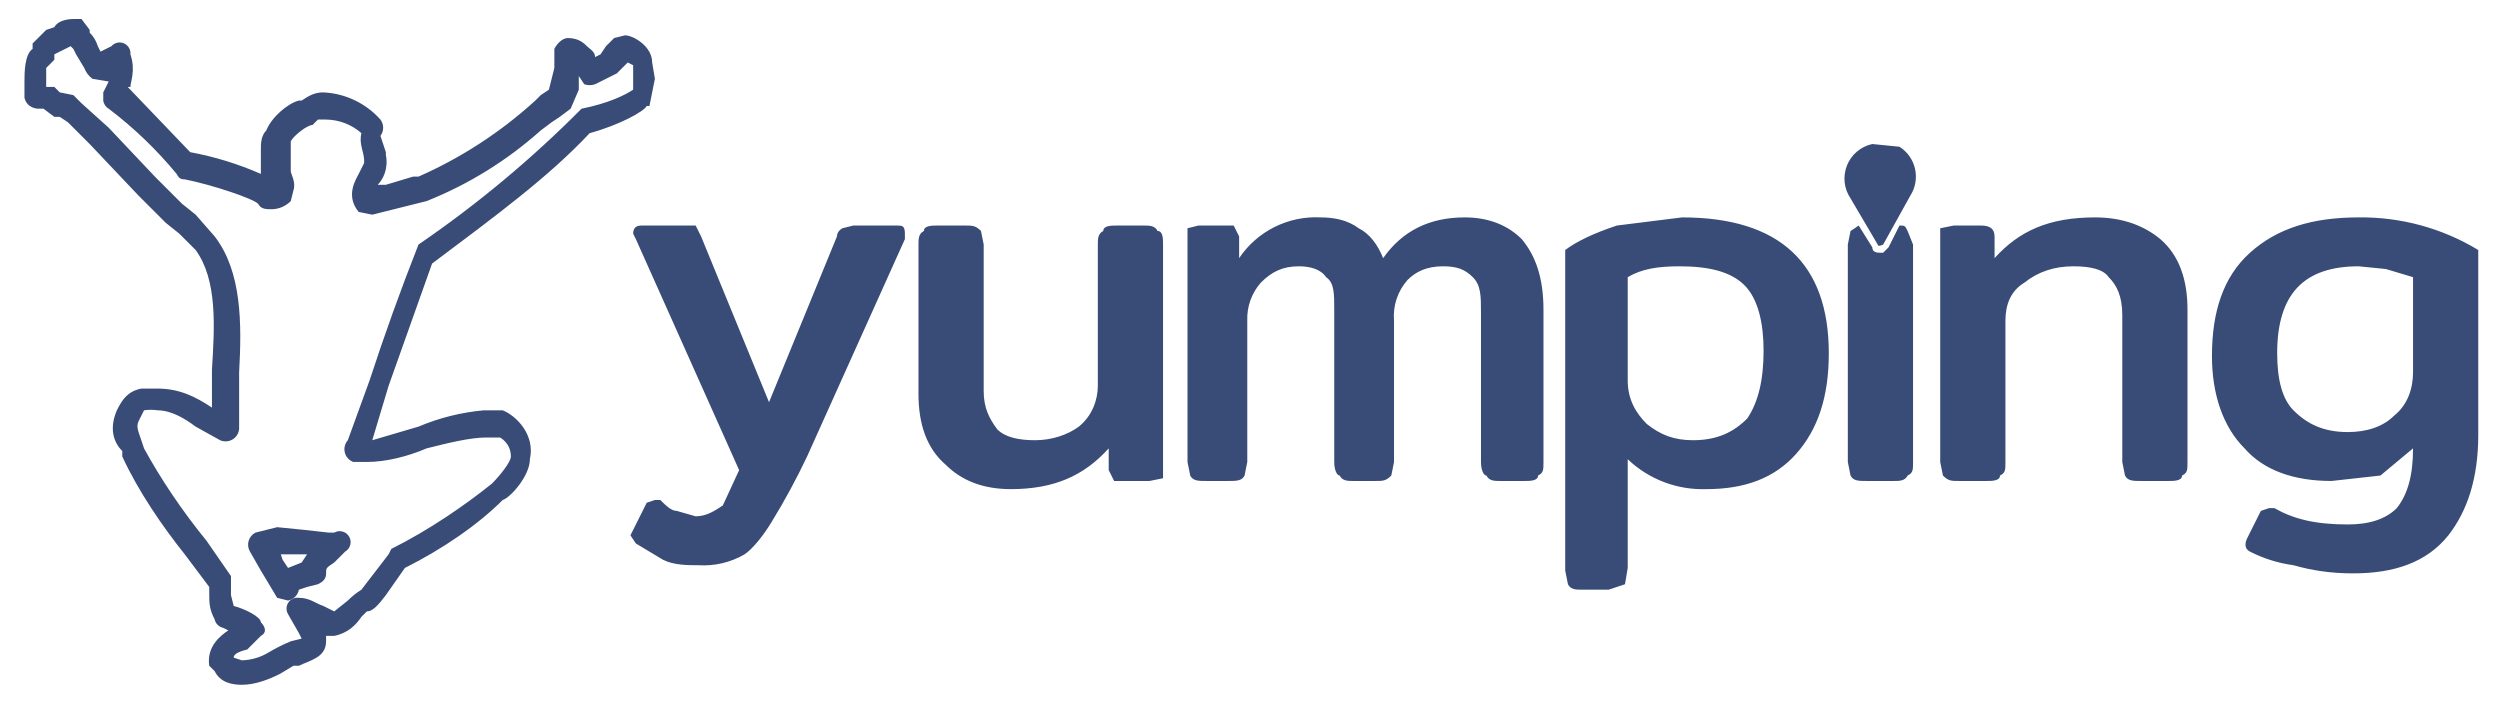
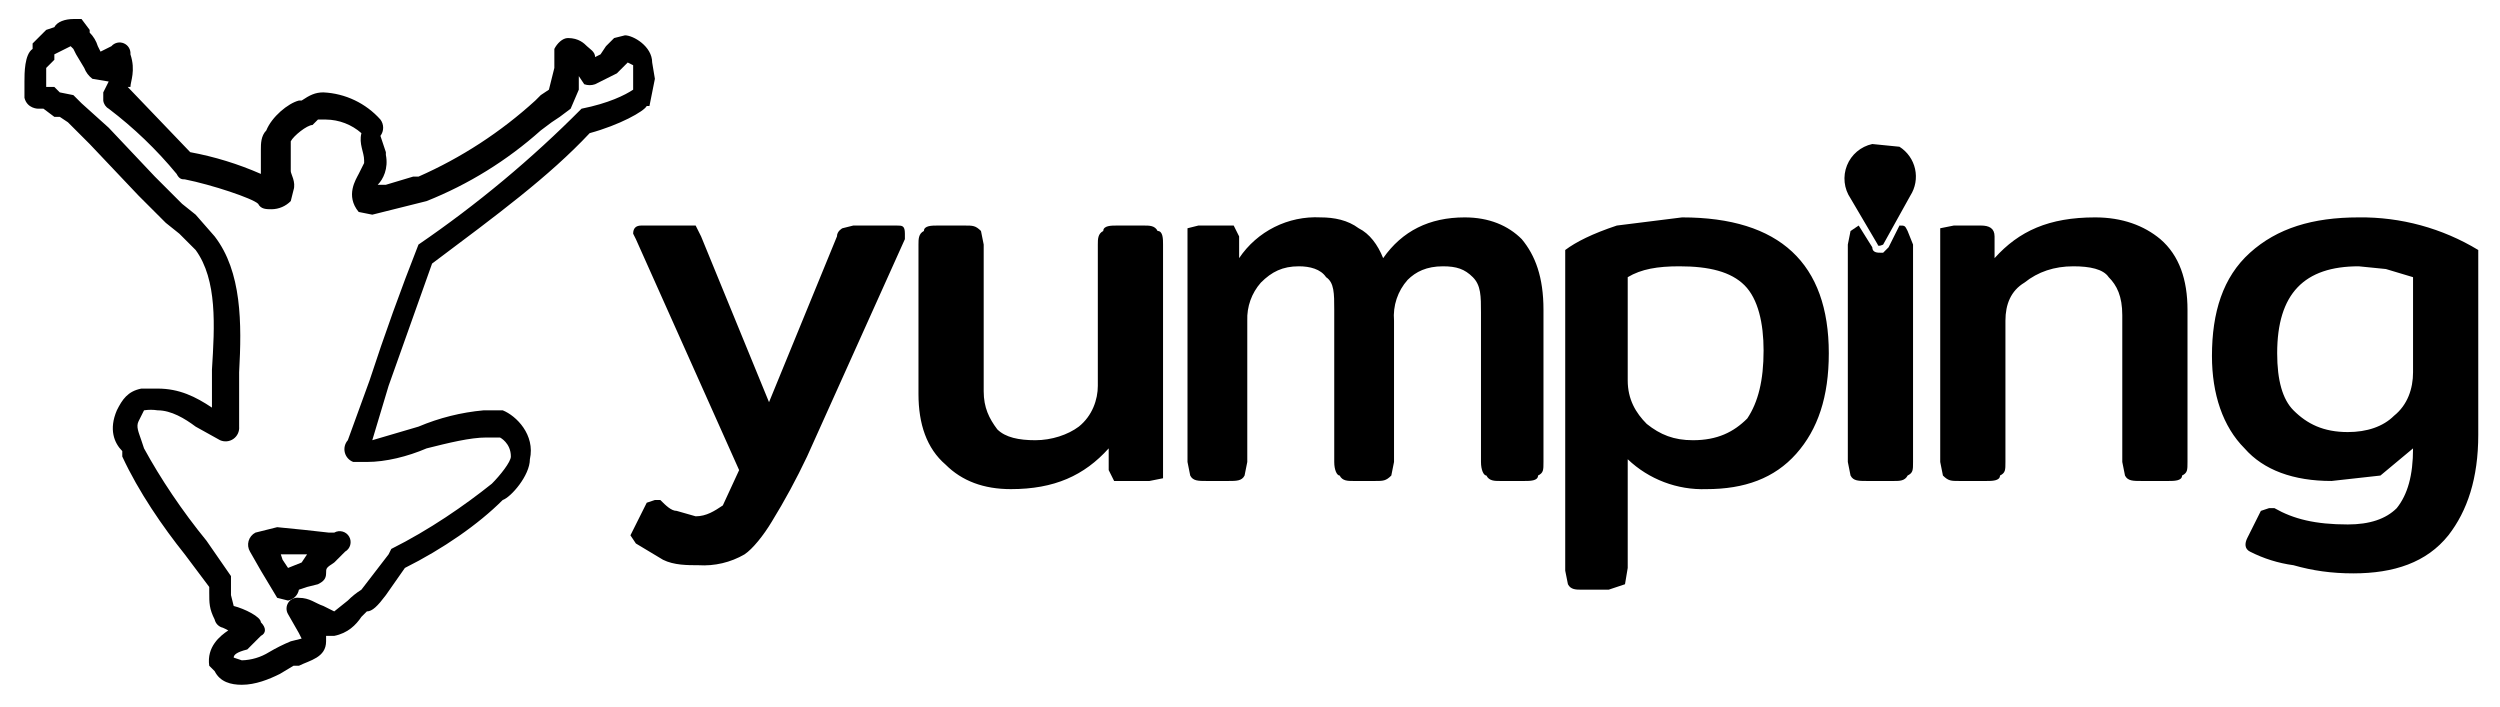
- <svg xmlns="http://www.w3.org/2000/svg" width="92" height="26" fill="none">
-   <path fill="#394C77" d="m10.3 20.3.1.3.2.3.5-.2.2-.3h-1Zm.3 1.8-.4-.1-.6-1-.4-.7a.5.5 0 0 1 .2-.7l.8-.2 1 .1.9.1h.2a.4.4 0 0 1 .4.7l-.4.4c-.3.2-.3.2-.3.4s-.1.3-.3.4l-.4.1-.3.1a.5.5 0 0 1-.4.4Z" />
-   <path fill="#394C77" d="M2 2Zm6.6 22.2.3.1a2 2 0 0 0 1-.3 6.3 6.3 0 0 1 .8-.4l.4-.1-.1-.2-.4-.7a.4.4 0 0 1 .4-.6c.4 0 .6.2.9.3l.4.2.5-.4a2.8 2.8 0 0 1 .5-.4l1-1.3.1-.2c1.4-.7 2.7-1.6 3.7-2.4.3-.3.7-.8.7-1 0-.5-.4-.7-.4-.7h-.5c-.6 0-1.4.2-2.2.4-.7.3-1.5.5-2.2.5H13a.5.5 0 0 1-.2-.8l.8-2.2a88.6 88.6 0 0 1 1.8-5 41.3 41.3 0 0 0 6-5c1-.2 1.6-.5 1.9-.7v-.9l-.2-.1-.4.4-.2.1-.6.3a.6.6 0 0 1-.4 0l-.2-.3v.5L21 4l-.4.3-.3.2-.4.3a14.2 14.2 0 0 1-4.2 2.6l-1.2.3-.8.2-.5-.1c-.5-.6-.1-1.2 0-1.4l.2-.4v-.1c0-.3-.2-.6-.1-1a2 2 0 0 0-1.3-.5h-.3l-.2.2c-.2 0-.7.4-.8.6v1.1c0 .1.2.4.1.7l-.1.4a1 1 0 0 1-.7.3c-.2 0-.4 0-.5-.2-.2-.2-1.7-.7-2.7-.9-.1 0-.2 0-.3-.2A15 15 0 0 0 4 4a.4.4 0 0 1-.2-.3v-.3L4 3l-.6-.1a.9.9 0 0 1-.3-.4L2.8 2l-.1-.2-.1-.1L2 2v.2l-.3.3v.7H2l.2.2.5.1.3.3a114.4 114.4 0 0 1 1 .9l1.7 1.8 1 1 .5.4.7.8c1 1.3 1 3.2.9 5v2a.5.5 0 0 1-.7.5l-.9-.5c-.4-.3-.9-.6-1.4-.6a1.6 1.6 0 0 0-.5 0l-.2.4c-.1.2 0 .4.1.7l.1.3c.6 1.1 1.4 2.3 2.3 3.4l.9 1.3v.7l.1.4c.4.1 1 .4 1 .6.2.2.2.4 0 .5l-.5.5c-.4.1-.5.2-.5.3Zm.3 1c-.4 0-.8-.1-1-.5l-.2-.2c-.1-.7.4-1.1.7-1.3a2 2 0 0 0-.2-.1.4.4 0 0 1-.3-.3c-.2-.4-.2-.6-.2-1v-.2l-.9-1.2c-.8-1-1.7-2.3-2.3-3.6v-.2c-.3-.3-.5-.8-.2-1.5.2-.4.4-.7.9-.8h.6c.8 0 1.4.3 2 .7v-1.4c.1-1.6.2-3.3-.6-4.4l-.6-.6-.5-.4-1-1-1.8-1.9-.5-.5-.3-.3-.3-.2H2L1.6 4h-.2S1 4 .9 3.6V3c0-.3 0-1 .3-1.2v-.2l.5-.5L2 1c.1-.2.4-.3.7-.3H3l.3.4v.1a1.2 1.2 0 0 1 .3.5l.1.2.4-.2a.4.4 0 0 1 .7.3c.2.6 0 1 0 1.2h-.1L7 5.6a11.8 11.8 0 0 1 2.6.8v-.9c0-.2 0-.5.2-.7.2-.5.8-1 1.2-1.1h.1c.3-.2.5-.3.8-.3a3 3 0 0 1 2.1 1 .5.5 0 0 1 0 .6l.2.6v.1c.1.5-.1.9-.3 1.1h.3l1-.3h.2a15.9 15.9 0 0 0 4.3-2.8l.2-.2.3-.2.2-.8v-.7c.1-.2.3-.4.5-.4.4 0 .6.2.7.3.1.1.3.2.3.4l.2-.1.2-.3.3-.3.4-.1c.3 0 1 .4 1 1l.1.6-.2 1h-.1c-.1.2-1 .7-2.1 1-1.5 1.6-3.4 3-5.8 4.8l-1.6 4.5-.6 2 1.7-.5a8 8 0 0 1 2.4-.6h.7c.5.2 1.2.9 1 1.8 0 .6-.7 1.4-1 1.5-.9.9-2.2 1.8-3.6 2.5l-.7 1c-.3.4-.5.6-.7.6l-.2.2c-.2.3-.5.6-1 .7H12v.2c0 .6-.6.7-1 .9h-.2l-.5.3c-.4.2-.9.4-1.4.4Zm15.5-4.6-1-.6-.2-.3.1-.2.5-1 .3-.1h.2c.2.2.4.4.6.4l.7.2c.4 0 .7-.2 1-.4l.6-1.3-3.8-8.5-.1-.2c0-.2.1-.3.3-.3h2l.2.4 2.5 6.1 2.5-6.1c0-.2.2-.3.2-.3l.4-.1H33c.2 0 .3 0 .3.3v.2l-3.6 8a25 25 0 0 1-1.3 2.4c-.3.5-.7 1-1 1.2a3 3 0 0 1-1.7.4c-.4 0-.9 0-1.3-.2Zm10.4-3.5c-.7-.6-1-1.5-1-2.6V9c0-.2 0-.4.2-.5 0-.2.3-.2.5-.2h1c.3 0 .4 0 .6.2l.1.5v5.4c0 .6.2 1 .5 1.4.3.3.8.4 1.4.4.6 0 1.2-.2 1.6-.5.5-.4.7-1 .7-1.5V9c0-.2 0-.4.2-.5 0-.2.3-.2.5-.2h1c.2 0 .4 0 .5.2.2 0 .2.3.2.5v8.6l-.5.1H41l-.2-.4v-.8c-.9 1-2 1.5-3.6 1.5-1 0-1.8-.3-2.4-.9Zm9 .4-.1-.5V8.4l.4-.1h1.3l.2.4v.8a3.4 3.4 0 0 1 3-1.5c.5 0 1 .1 1.4.4.4.2.7.6.9 1.1.7-1 1.7-1.5 3-1.5.9 0 1.6.3 2.1.8.5.6.8 1.4.8 2.6V17c0 .3 0 .4-.2.5 0 .2-.3.2-.5.2h-.9c-.2 0-.4 0-.5-.2-.1 0-.2-.2-.2-.5v-5.5c0-.6 0-1-.3-1.3-.3-.3-.6-.4-1.1-.4-.6 0-1 .2-1.3.5a2 2 0 0 0-.5 1.5V17l-.1.5c-.2.2-.3.2-.6.2h-.8c-.2 0-.4 0-.5-.2-.1 0-.2-.2-.2-.5v-5.6c0-.6 0-1-.3-1.2-.2-.3-.6-.4-1-.4-.6 0-1 .2-1.4.6a2 2 0 0 0-.5 1.4V17l-.1.5c-.1.2-.3.2-.6.2h-.8c-.3 0-.5 0-.6-.2Zm20.5-2.1c.4-.6.6-1.4.6-2.5 0-1-.2-1.9-.7-2.4-.5-.5-1.3-.7-2.4-.7-.8 0-1.4.1-1.9.4V14c0 .7.3 1.2.7 1.6.5.4 1 .6 1.7.6.9 0 1.5-.3 2-.8Zm-6.6 6.1-.1-.5V9.2c.4-.3 1-.6 1.9-.9l2.4-.3c3.6 0 5.4 1.7 5.4 5 0 1.6-.4 2.8-1.2 3.7-.8.9-1.9 1.3-3.3 1.3a4 4 0 0 1-2.9-1.1v4l-.1.6-.6.2h-1c-.2 0-.4 0-.5-.2Zm13.8-4-.1-.5V8.4l.5-.1h1c.3 0 .5.1.5.4v.8c.9-1 2-1.5 3.7-1.5 1 0 1.8.3 2.4.8.7.6 1 1.5 1 2.6V17c0 .3 0 .4-.2.5 0 .2-.3.2-.5.2h-1c-.3 0-.5 0-.6-.2l-.1-.5v-5.4c0-.7-.2-1.1-.5-1.4-.2-.3-.7-.4-1.3-.4-.7 0-1.3.2-1.8.6-.5.3-.7.8-.7 1.4V17c0 .3 0 .4-.2.5 0 .2-.3.2-.5.2h-1c-.3 0-.4 0-.6-.2Zm16.6-2.2c.5-.4.7-1 .7-1.6v-3.5l-1-.3-1-.1c-2 0-3 1-3 3.2 0 1 .2 1.7.6 2.1.5.5 1.1.8 2 .8.7 0 1.3-.2 1.7-.6Zm-3.7 5.5a5 5 0 0 1-1.6-.5c-.2-.1-.2-.3-.1-.5l.5-1 .3-.1h.2c.7.4 1.5.6 2.7.6.8 0 1.4-.2 1.8-.6.4-.5.6-1.2.6-2.2l-1.2 1-1.8.2c-1.4 0-2.5-.4-3.2-1.2-.8-.8-1.2-2-1.2-3.4 0-1.6.4-2.9 1.4-3.8 1-.9 2.3-1.3 4-1.3a8.3 8.3 0 0 1 4.4 1.2V16c0 1.6-.4 2.8-1.1 3.7-.8 1-2 1.4-3.5 1.4-.8 0-1.5-.1-2.2-.3ZM68.9 5.3l1 .1a1.3 1.3 0 0 1 .4 1.8l-1 1.8s-.2.1-.2 0l-1-1.7a1.3 1.3 0 0 1 .8-2Z" />
-   <path fill="#394C77" d="M70.4 9v8c0 .3 0 .4-.2.5-.1.2-.3.2-.5.2h-1c-.3 0-.5 0-.6-.2L68 17V9l.1-.5.3-.2.5.8c0 .2.2.2.3.2h.1l.2-.2.4-.8c.2 0 .2 0 .3.2l.2.5Z" />
+ <svg xmlns="http://www.w3.org/2000/svg" width="92" height="26" viewBox="0 0 92 26" aria-aria-labelledby="yumping-logo-title" role="img">
+   <path d="m10.3 20.3.1.3.2.3.5-.2.2-.3h-1Zm.3 1.8-.4-.1-.6-1-.4-.7a.5.5 0 0 1 .2-.7l.8-.2 1 .1.9.1h.2a.4.4 0 0 1 .4.7l-.4.4c-.3.2-.3.2-.3.4s-.1.3-.3.4l-.4.1-.3.1a.5.5 0 0 1-.4.4Z" />
+   <path d="M2 2Zm6.6 22.2.3.1a2 2 0 0 0 1-.3 6.3 6.3 0 0 1 .8-.4l.4-.1-.1-.2-.4-.7a.4.4 0 0 1 .4-.6c.4 0 .6.2.9.3l.4.2.5-.4a2.8 2.8 0 0 1 .5-.4l1-1.3.1-.2c1.4-.7 2.7-1.6 3.7-2.4.3-.3.7-.8.7-1 0-.5-.4-.7-.4-.7h-.5c-.6 0-1.4.2-2.2.4-.7.3-1.5.5-2.2.5H13a.5.5 0 0 1-.2-.8l.8-2.2a88.6 88.6 0 0 1 1.8-5 41.3 41.3 0 0 0 6-5c1-.2 1.6-.5 1.9-.7v-.9l-.2-.1-.4.4-.2.1-.6.3a.6.6 0 0 1-.4 0l-.2-.3v.5L21 4l-.4.3-.3.2-.4.3a14.2 14.2 0 0 1-4.2 2.6l-1.2.3-.8.2-.5-.1c-.5-.6-.1-1.2 0-1.4l.2-.4v-.1c0-.3-.2-.6-.1-1a2 2 0 0 0-1.3-.5h-.3l-.2.2c-.2 0-.7.4-.8.6v1.1c0 .1.2.4.1.7l-.1.4a1 1 0 0 1-.7.3c-.2 0-.4 0-.5-.2-.2-.2-1.7-.7-2.7-.9-.1 0-.2 0-.3-.2A15 15 0 0 0 4 4a.4.4 0 0 1-.2-.3v-.3L4 3l-.6-.1a.9.9 0 0 1-.3-.4L2.8 2l-.1-.2-.1-.1L2 2v.2l-.3.3v.7H2l.2.2.5.1.3.3a114.4 114.4 0 0 1 1 .9l1.7 1.8 1 1 .5.4.7.8c1 1.3 1 3.2.9 5v2a.5.5 0 0 1-.7.5l-.9-.5c-.4-.3-.9-.6-1.4-.6a1.6 1.6 0 0 0-.5 0l-.2.4c-.1.2 0 .4.1.7l.1.3c.6 1.1 1.4 2.3 2.3 3.4l.9 1.3v.7l.1.4c.4.1 1 .4 1 .6.2.2.2.4 0 .5l-.5.5c-.4.1-.5.2-.5.3Zm.3 1c-.4 0-.8-.1-1-.5l-.2-.2c-.1-.7.4-1.1.7-1.3a2 2 0 0 0-.2-.1.4.4 0 0 1-.3-.3c-.2-.4-.2-.6-.2-1v-.2l-.9-1.2c-.8-1-1.7-2.3-2.3-3.6v-.2c-.3-.3-.5-.8-.2-1.5.2-.4.4-.7.9-.8h.6c.8 0 1.4.3 2 .7v-1.4c.1-1.6.2-3.3-.6-4.4l-.6-.6-.5-.4-1-1-1.8-1.9-.5-.5-.3-.3-.3-.2H2L1.6 4h-.2S1 4 .9 3.6V3c0-.3 0-1 .3-1.2v-.2l.5-.5L2 1c.1-.2.4-.3.7-.3H3l.3.4v.1a1.2 1.2 0 0 1 .3.5l.1.2.4-.2a.4.4 0 0 1 .7.3c.2.6 0 1 0 1.2h-.1L7 5.6a11.8 11.8 0 0 1 2.6.8v-.9c0-.2 0-.5.2-.7.2-.5.8-1 1.2-1.1h.1c.3-.2.5-.3.8-.3a3 3 0 0 1 2.1 1 .5.5 0 0 1 0 .6l.2.6v.1c.1.5-.1.9-.3 1.1h.3l1-.3h.2a15.9 15.9 0 0 0 4.3-2.8l.2-.2.3-.2.2-.8v-.7c.1-.2.3-.4.5-.4.4 0 .6.2.7.3.1.1.3.2.3.4l.2-.1.2-.3.3-.3.4-.1c.3 0 1 .4 1 1l.1.6-.2 1h-.1c-.1.2-1 .7-2.1 1-1.5 1.6-3.4 3-5.8 4.8l-1.6 4.5-.6 2 1.7-.5a8 8 0 0 1 2.4-.6h.7c.5.2 1.2.9 1 1.8 0 .6-.7 1.4-1 1.5-.9.9-2.2 1.8-3.6 2.5l-.7 1c-.3.4-.5.6-.7.6l-.2.2c-.2.3-.5.6-1 .7H12v.2c0 .6-.6.7-1 .9h-.2l-.5.3c-.4.2-.9.4-1.4.4Zm15.5-4.6-1-.6-.2-.3.1-.2.5-1 .3-.1h.2c.2.2.4.4.6.4l.7.2c.4 0 .7-.2 1-.4l.6-1.3-3.8-8.5-.1-.2c0-.2.1-.3.3-.3h2l.2.4 2.5 6.1 2.5-6.1c0-.2.2-.3.2-.3l.4-.1H33c.2 0 .3 0 .3.3v.2l-3.6 8a25 25 0 0 1-1.3 2.4c-.3.5-.7 1-1 1.2a3 3 0 0 1-1.7.4c-.4 0-.9 0-1.3-.2Zm10.4-3.5c-.7-.6-1-1.5-1-2.6V9c0-.2 0-.4.2-.5 0-.2.3-.2.5-.2h1c.3 0 .4 0 .6.2l.1.5v5.4c0 .6.2 1 .5 1.4.3.3.8.4 1.4.4.6 0 1.2-.2 1.6-.5.5-.4.7-1 .7-1.5V9c0-.2 0-.4.2-.5 0-.2.3-.2.5-.2h1c.2 0 .4 0 .5.2.2 0 .2.3.2.5v8.6l-.5.1H41l-.2-.4v-.8c-.9 1-2 1.5-3.6 1.5-1 0-1.8-.3-2.4-.9Zm9 .4-.1-.5V8.4l.4-.1h1.3l.2.4v.8a3.4 3.4 0 0 1 3-1.5c.5 0 1 .1 1.4.4.4.2.7.6.9 1.1.7-1 1.7-1.5 3-1.5.9 0 1.6.3 2.1.8.5.6.8 1.4.8 2.6V17c0 .3 0 .4-.2.5 0 .2-.3.2-.5.2h-.9c-.2 0-.4 0-.5-.2-.1 0-.2-.2-.2-.5v-5.5c0-.6 0-1-.3-1.3-.3-.3-.6-.4-1.1-.4-.6 0-1 .2-1.3.5a2 2 0 0 0-.5 1.5V17l-.1.5c-.2.2-.3.2-.6.2h-.8c-.2 0-.4 0-.5-.2-.1 0-.2-.2-.2-.5v-5.6c0-.6 0-1-.3-1.2-.2-.3-.6-.4-1-.4-.6 0-1 .2-1.4.6a2 2 0 0 0-.5 1.4V17l-.1.5c-.1.2-.3.2-.6.2h-.8c-.3 0-.5 0-.6-.2Zm20.5-2.1c.4-.6.6-1.4.6-2.5 0-1-.2-1.9-.7-2.4-.5-.5-1.3-.7-2.4-.7-.8 0-1.4.1-1.9.4V14c0 .7.3 1.2.7 1.6.5.4 1 .6 1.7.6.9 0 1.5-.3 2-.8Zm-6.6 6.1-.1-.5V9.2c.4-.3 1-.6 1.9-.9l2.4-.3c3.6 0 5.4 1.7 5.4 5 0 1.6-.4 2.8-1.2 3.7-.8.9-1.9 1.3-3.3 1.3a4 4 0 0 1-2.9-1.1v4l-.1.6-.6.2h-1c-.2 0-.4 0-.5-.2Zm13.8-4-.1-.5V8.4l.5-.1h1c.3 0 .5.1.5.4v.8c.9-1 2-1.5 3.7-1.5 1 0 1.8.3 2.4.8.7.6 1 1.5 1 2.6V17c0 .3 0 .4-.2.5 0 .2-.3.2-.5.2h-1c-.3 0-.5 0-.6-.2l-.1-.5v-5.4c0-.7-.2-1.1-.5-1.4-.2-.3-.7-.4-1.3-.4-.7 0-1.3.2-1.8.6-.5.3-.7.8-.7 1.4V17c0 .3 0 .4-.2.5 0 .2-.3.2-.5.2h-1c-.3 0-.4 0-.6-.2Zm16.6-2.2c.5-.4.7-1 .7-1.6v-3.5l-1-.3-1-.1c-2 0-3 1-3 3.2 0 1 .2 1.7.6 2.1.5.5 1.1.8 2 .8.7 0 1.3-.2 1.7-.6Zm-3.7 5.5a5 5 0 0 1-1.6-.5c-.2-.1-.2-.3-.1-.5l.5-1 .3-.1h.2c.7.4 1.5.6 2.7.6.8 0 1.4-.2 1.8-.6.4-.5.6-1.2.6-2.2l-1.2 1-1.8.2c-1.4 0-2.5-.4-3.2-1.2-.8-.8-1.2-2-1.2-3.4 0-1.6.4-2.9 1.4-3.8 1-.9 2.3-1.3 4-1.3a8.3 8.3 0 0 1 4.4 1.2V16c0 1.6-.4 2.8-1.1 3.7-.8 1-2 1.4-3.5 1.4-.8 0-1.5-.1-2.2-.3ZM68.9 5.3l1 .1a1.3 1.3 0 0 1 .4 1.8l-1 1.8s-.2.1-.2 0l-1-1.7a1.3 1.3 0 0 1 .8-2Z" />
+   <path d="M70.4 9v8c0 .3 0 .4-.2.5-.1.2-.3.2-.5.2h-1c-.3 0-.5 0-.6-.2L68 17V9l.1-.5.3-.2.5.8c0 .2.2.2.3.2h.1l.2-.2.4-.8c.2 0 .2 0 .3.2l.2.5Z" />
</svg>
